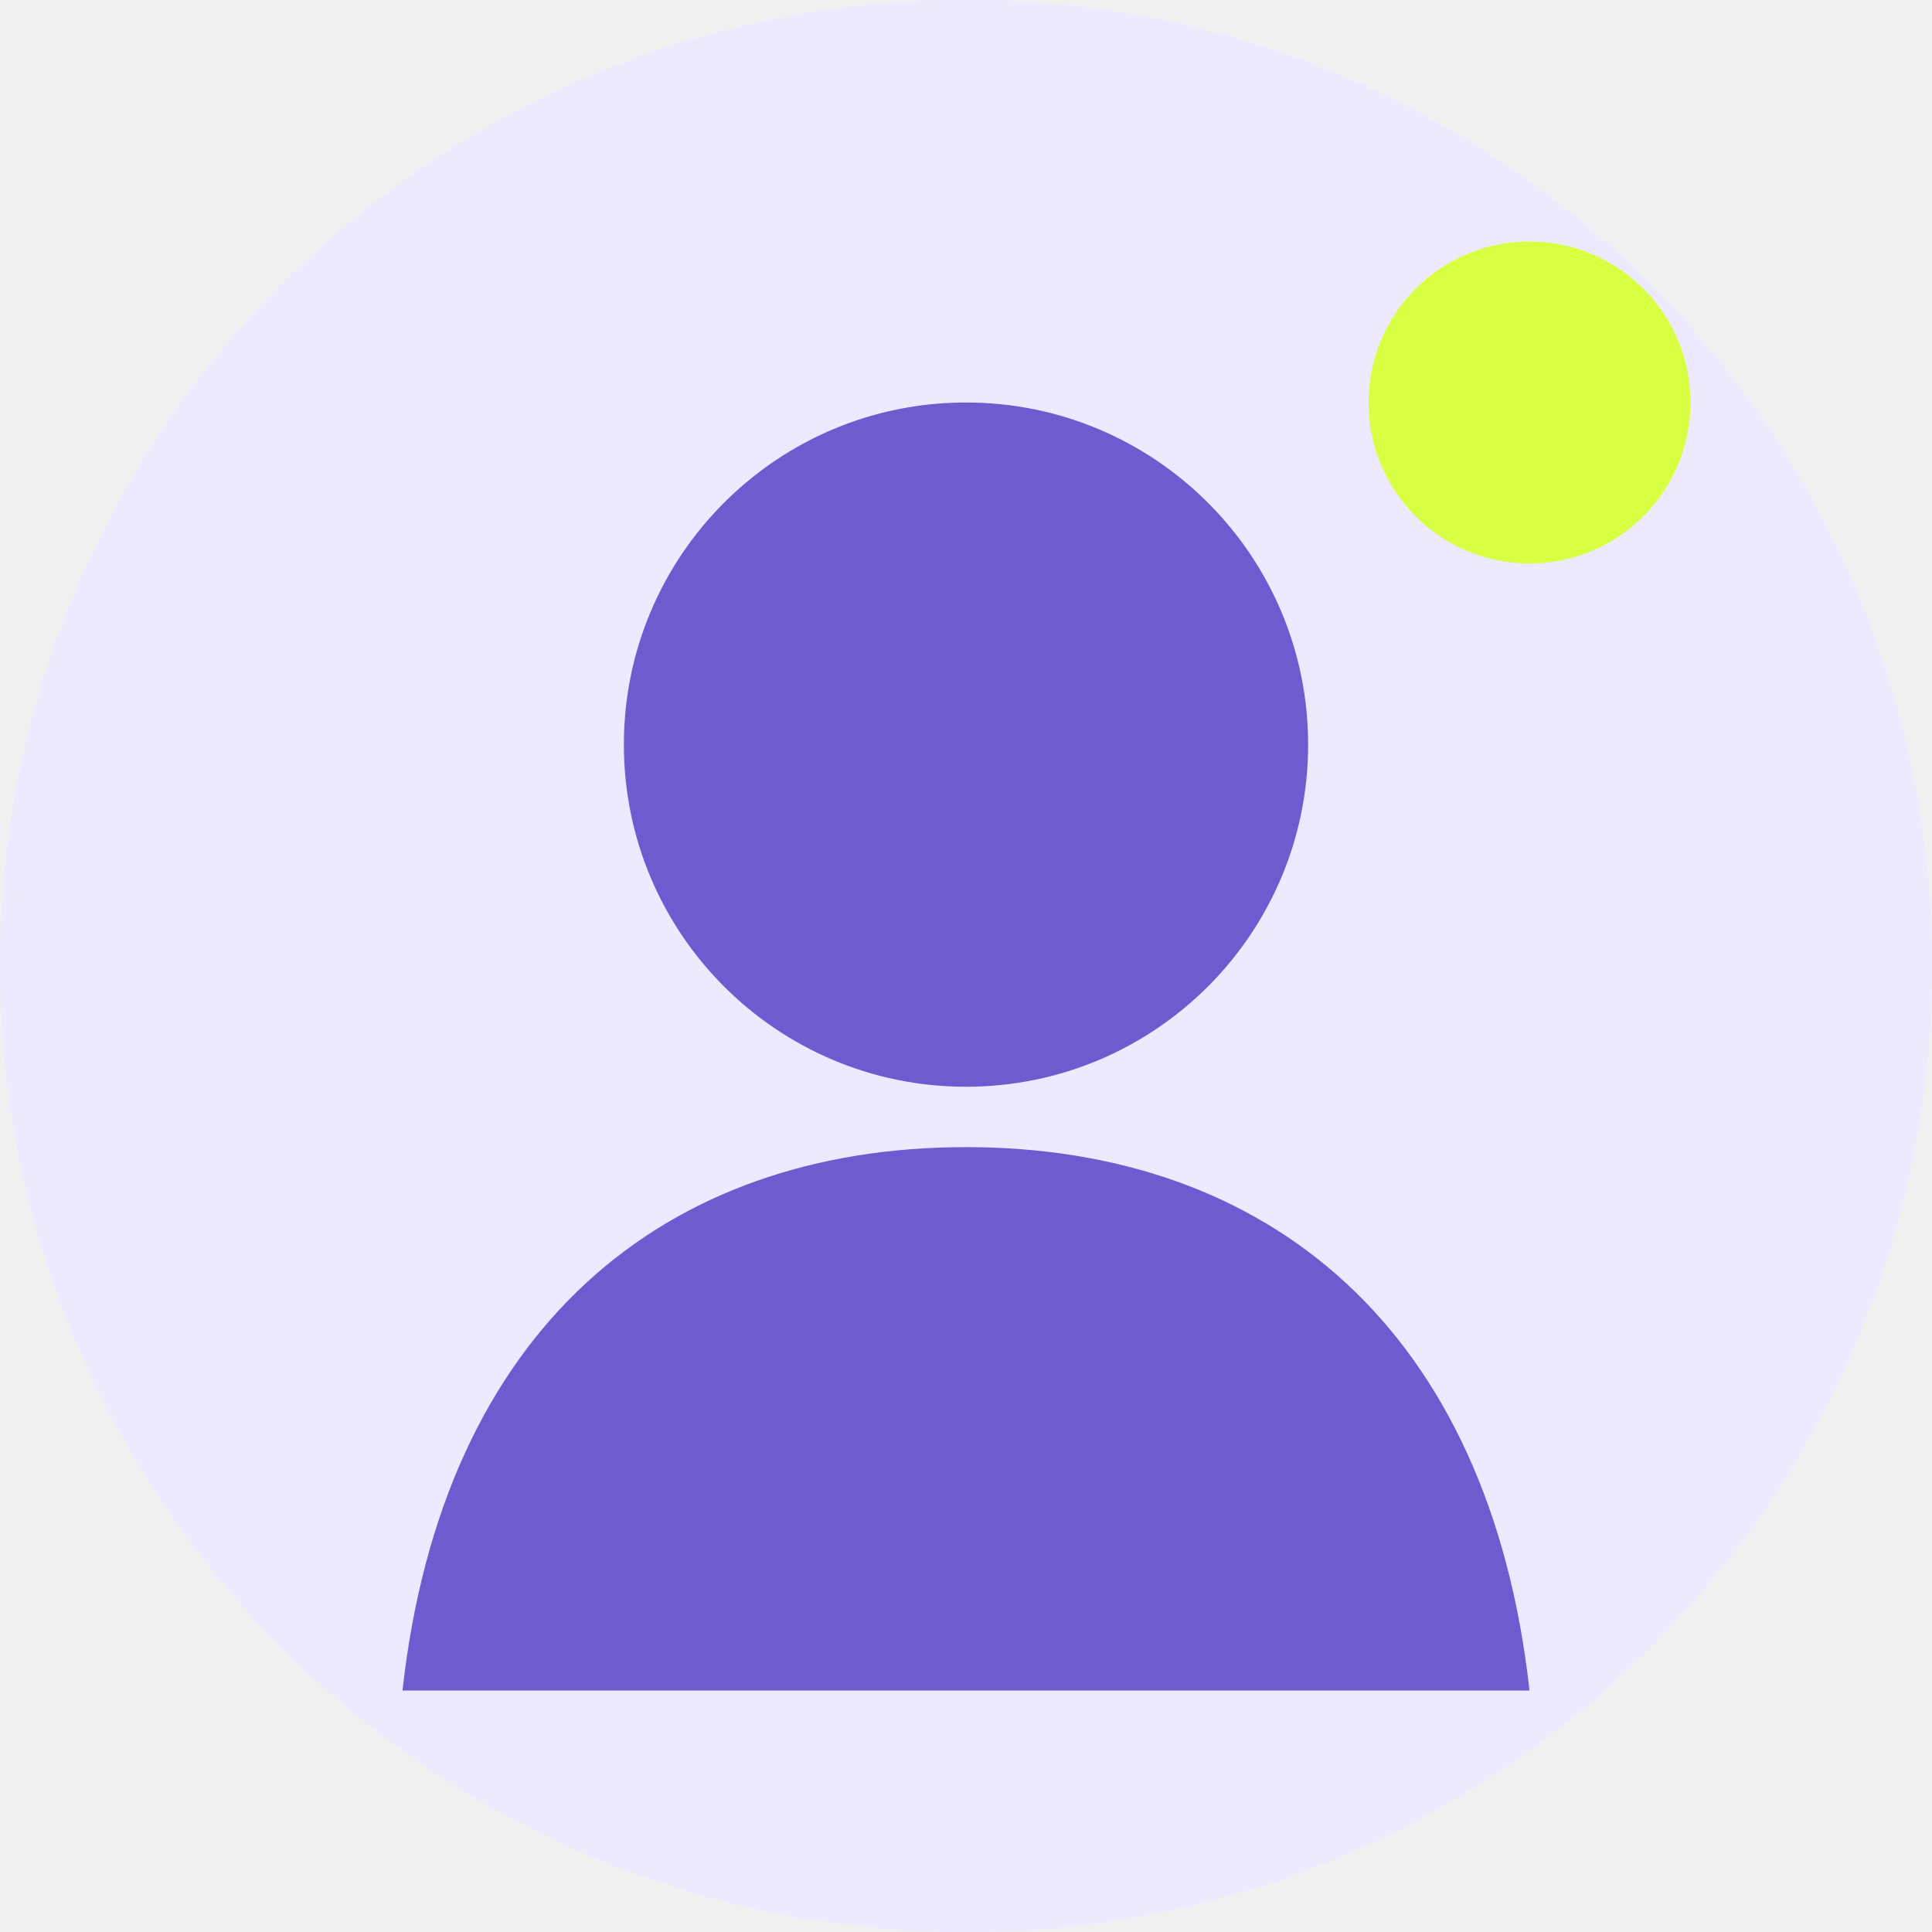
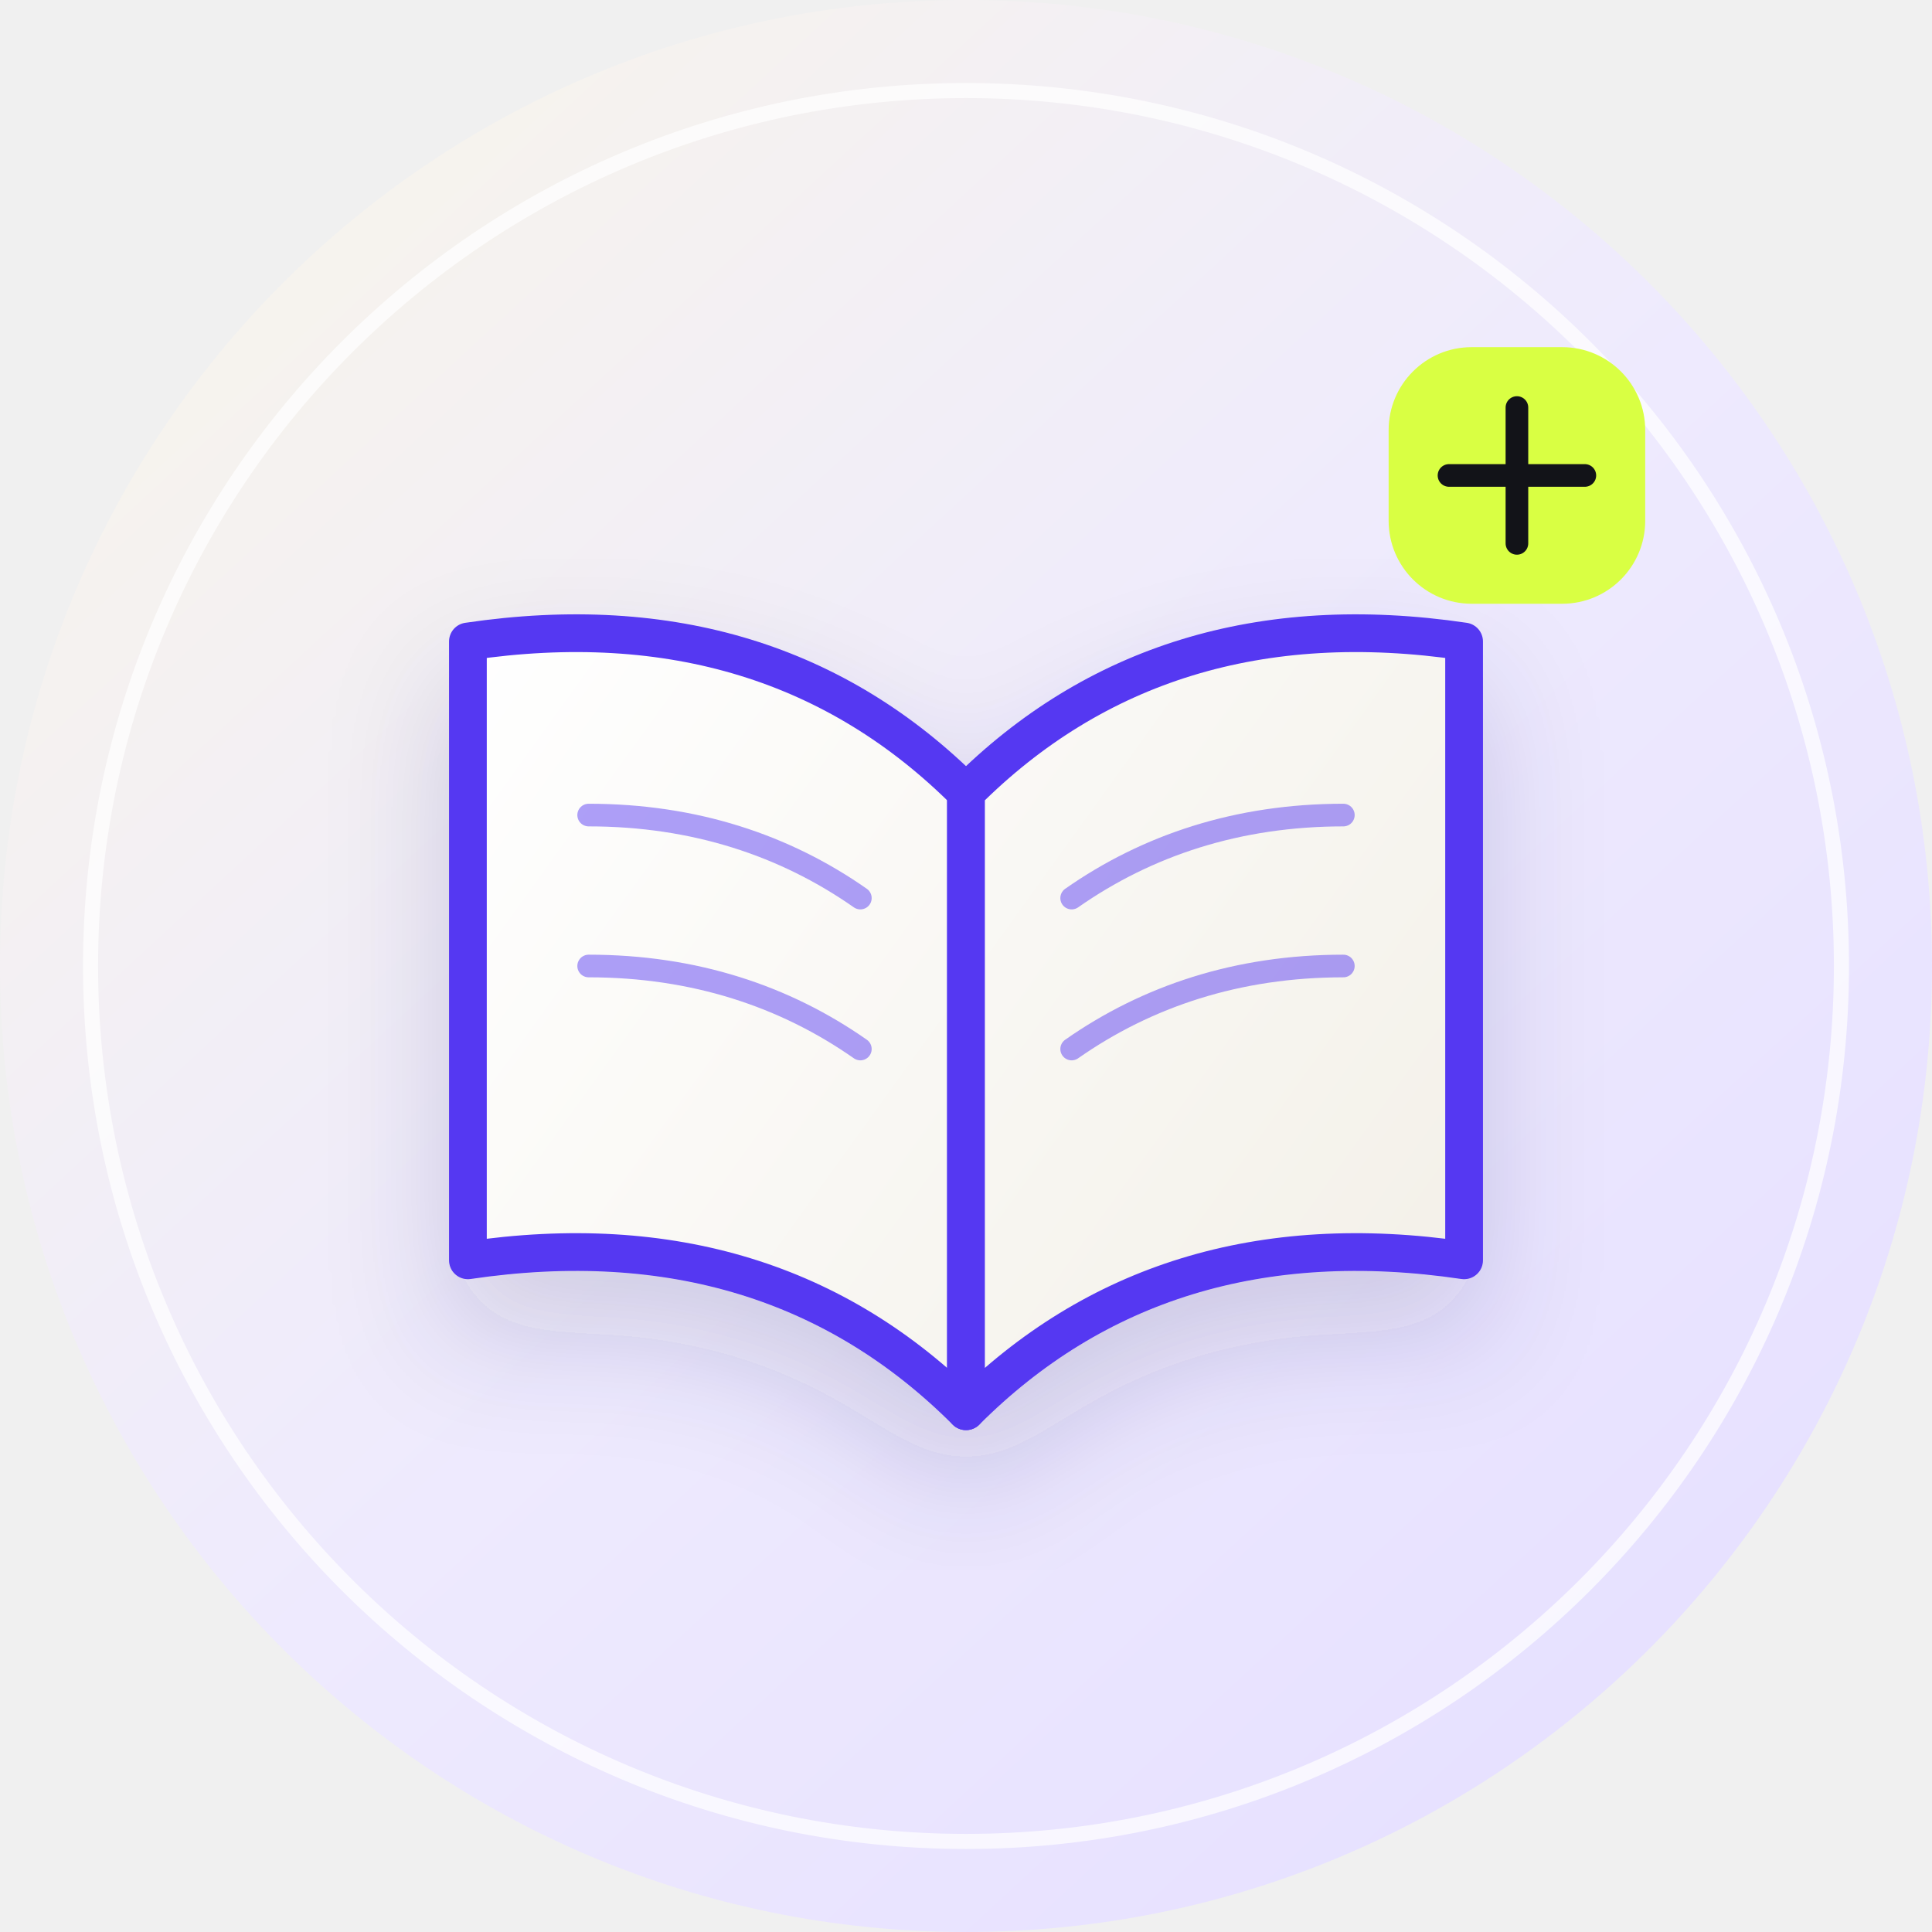
- <svg xmlns="http://www.w3.org/2000/svg" viewBox="0 0 96 96" role="img" aria-labelledby="title">
-   <rect width="96" height="96" rx="48" fill="#ede9fe" />
-   <circle cx="48" cy="37" r="17" fill="#6d5bd0" />
-   <path d="M20 84c2-18 13-27 28-27s26 9 28 27" fill="#6d5bd0" />
-   <circle cx="76" cy="20" r="8" fill="#d9ff43" />
+ <svg xmlns="http://www.w3.org/2000/svg" viewBox="0 0 256 256" role="img" aria-labelledby="title description">
+   <defs>
+     <linearGradient id="canvas" x1="32" y1="24" x2="224" y2="232" gradientUnits="userSpaceOnUse">
+       <stop stop-color="#F7F4EC" />
+       <stop offset=".52" stop-color="#EEEAFE" />
+       <stop offset="1" stop-color="#E6E0FF" />
+     </linearGradient>
+     <linearGradient id="book" x1="62" y1="83" x2="194" y2="178" gradientUnits="userSpaceOnUse">
+       <stop stop-color="#FFFFFF" />
+       <stop offset="1" stop-color="#F3F0E8" />
+     </linearGradient>
+     <filter id="lift" x="42" y="66" width="172" height="142" filterUnits="userSpaceOnUse">
+       <feDropShadow dx="0" dy="8" stdDeviation="8" flood-color="#2E2468" flood-opacity=".16" />
+     </filter>
+   </defs>
+   <circle cx="128" cy="128" r="128" fill="url(#canvas)" />
+   <circle cx="128" cy="128" r="116" fill="none" stroke="#FFFFFF" stroke-opacity=".72" stroke-width="2" />
+   <g filter="url(#lift)" stroke="#5538F2" stroke-linecap="round" stroke-linejoin="round">
+     <path d="M128 105c-17-17-39-24-66-20v82c27-4 49 3 66 20V105Z" fill="url(#book)" stroke-width="5" />
+     <path d="M128 105c17-17 39-24 66-20v82c-27-4-49 3-66 20V105Z" fill="url(#book)" stroke-width="5" />
+     <path d="M128 106v80" fill="none" stroke-width="4" />
+     <path d="M78 108c14 0 26 4 36 11M78 128c14 0 26 4 36 11M178 108c-14 0-26 4-36 11M178 128c-14 0-26 4-36 11" fill="none" stroke-width="3" opacity=".48" />
+   </g>
+   <g transform="translate(184 46)">
+     <rect width="34" height="34" rx="11" fill="#D9FF43" />
+     <path d="M17 8v18M8 17h18" fill="none" stroke="#121318" stroke-width="3" stroke-linecap="round" />
+   </g>
</svg>
